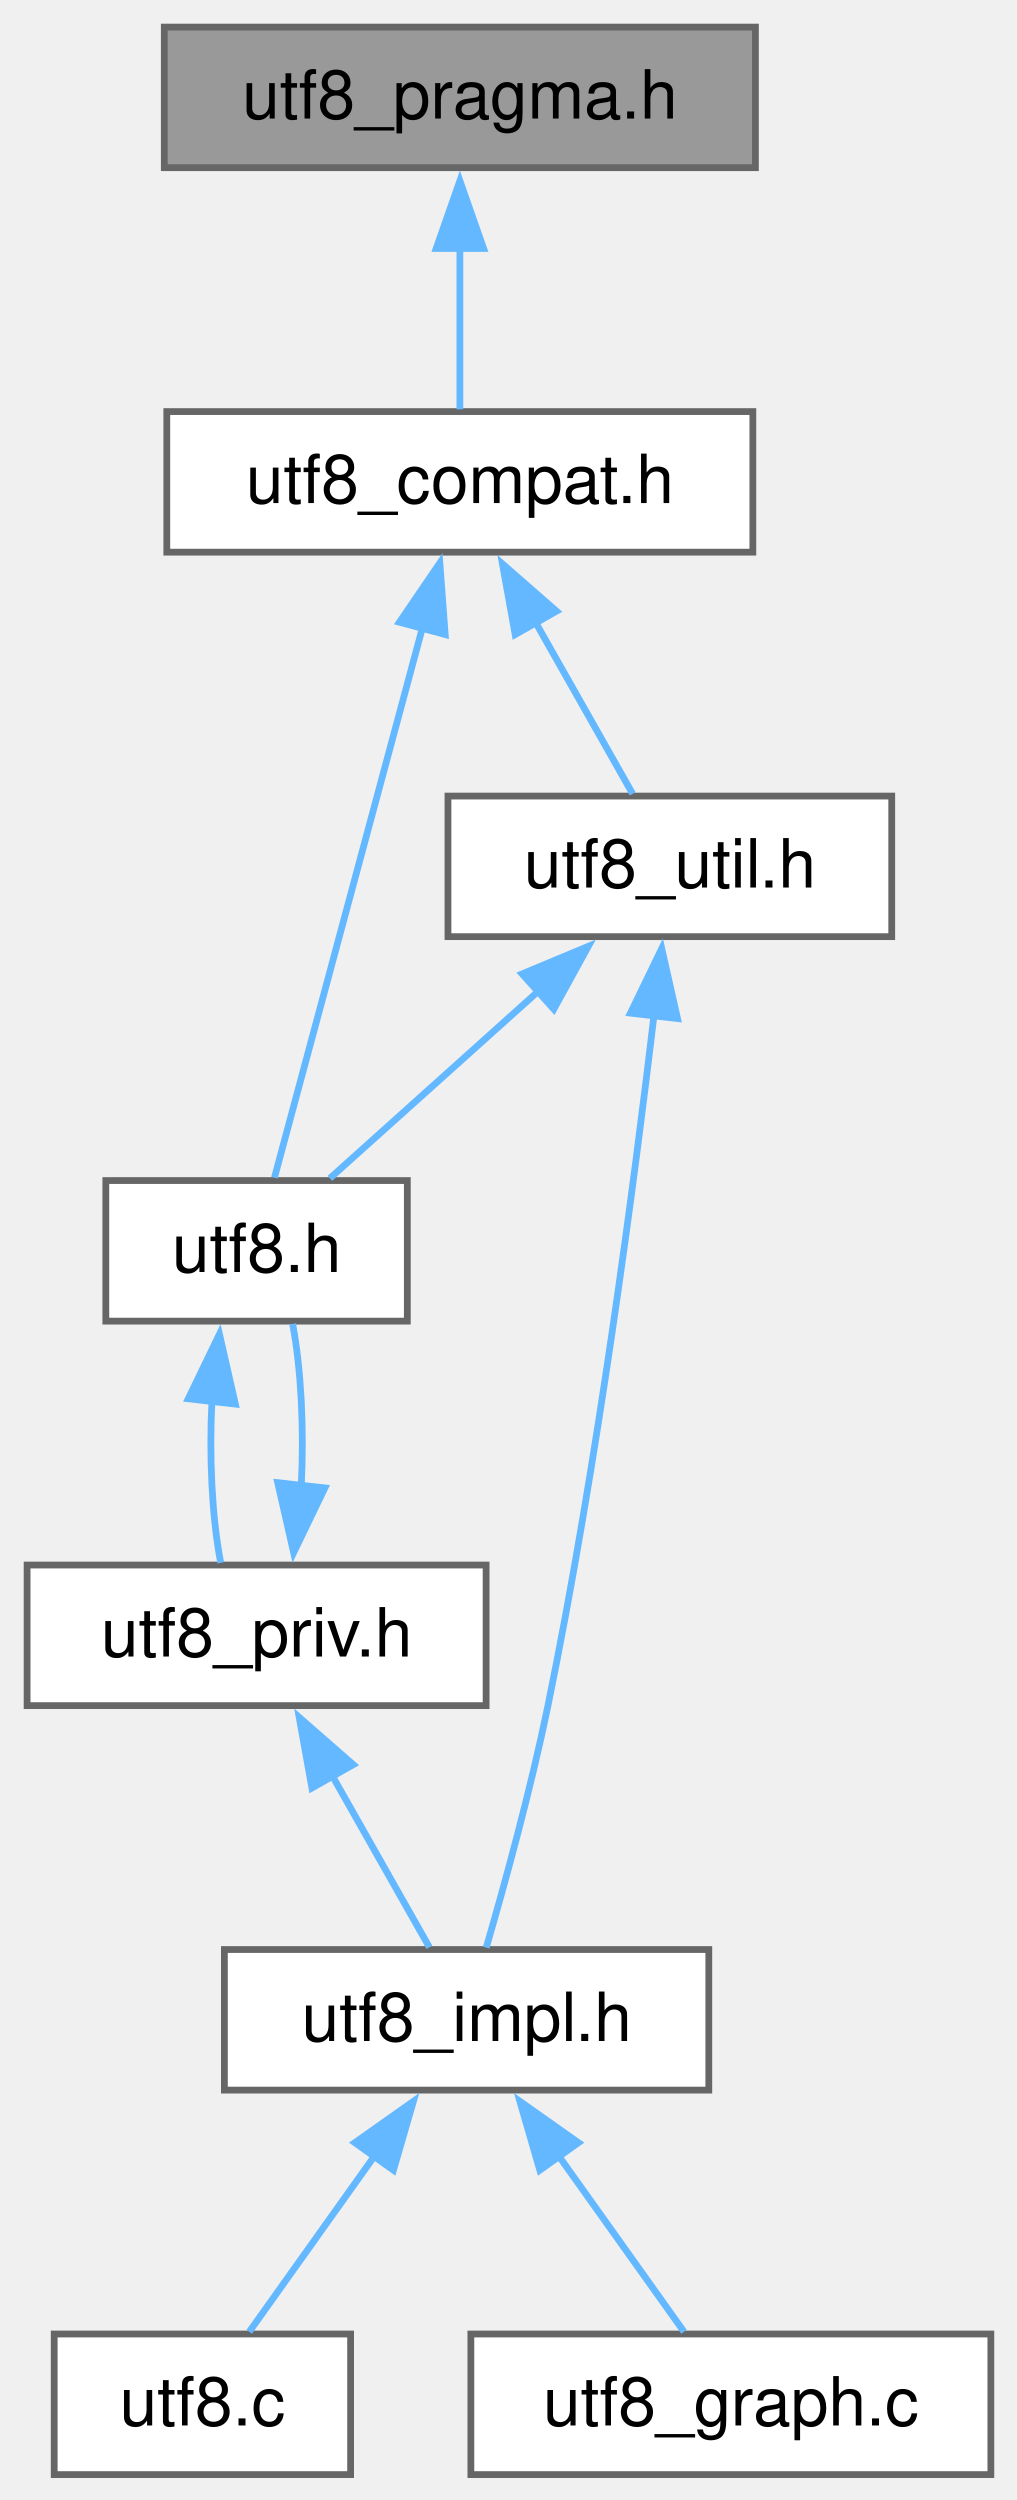
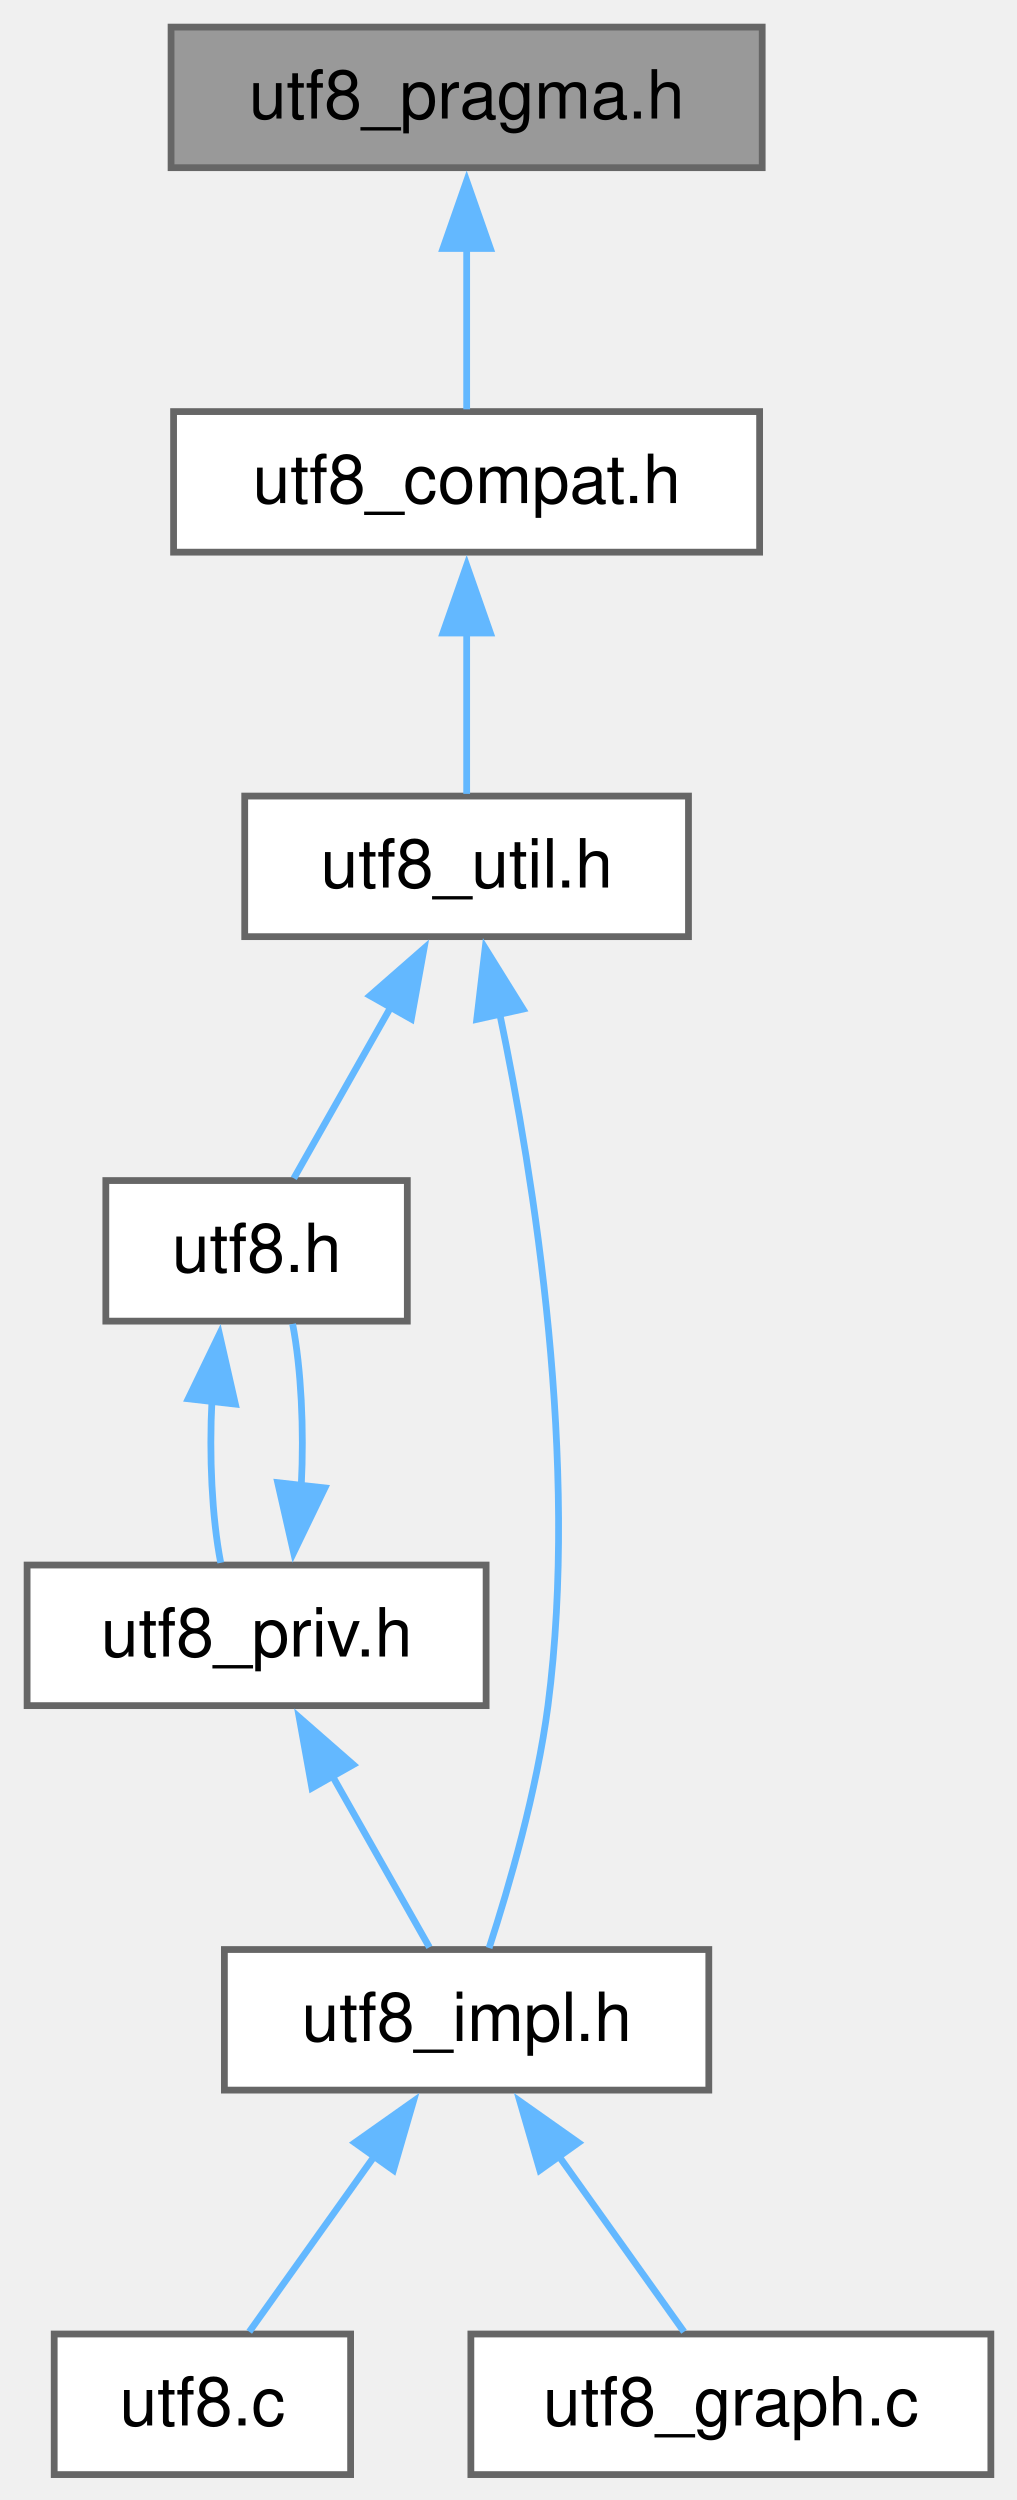
<svg xmlns="http://www.w3.org/2000/svg" xmlns:xlink="http://www.w3.org/1999/xlink" width="150pt" height="369pt" viewBox="0.00 0.00 150.00 369.00">
  <g id="graph0" class="graph" transform="scale(1 1) rotate(0) translate(4 365.25)">
    <g id="Node000001" class="node">
      <g id="a_Node000001">
        <a xlink:title="Cross-compiler pragma wrapper macros.">
-           <polygon fill="#999999" stroke="#666666" points="107.5,-361.25 20.25,-361.25 20.25,-340.5 107.5,-340.5 107.5,-361.25" />
-           <text xml:space="preserve" text-anchor="middle" x="63.88" y="-347.75" font-family="Helvetica,sans-Serif" font-size="10.00">utf8_pragma.h</text>
+           <polygon fill="#999999" stroke="#666666" points="108.5,-361.25 21.25,-361.25 21.25,-340.5 108.5,-340.5 108.5,-361.25" />
+           <text xml:space="preserve" text-anchor="middle" x="64.88" y="-347.75" font-family="Helvetica,sans-Serif" font-size="10.00">utf8_pragma.h</text>
        </a>
      </g>
    </g>
    <g id="Node000002" class="node">
      <g id="a_Node000002">
        <a xlink:href="../../dd/d13/utf8__compat_8h.html" target="_top" xlink:title=" ">
-           <polygon fill="white" stroke="#666666" points="107.12,-304.5 20.62,-304.5 20.62,-283.75 107.12,-283.75 107.12,-304.5" />
-           <text xml:space="preserve" text-anchor="middle" x="63.88" y="-291" font-family="Helvetica,sans-Serif" font-size="10.00">utf8_compat.h</text>
+           <polygon fill="white" stroke="#666666" points="108.12,-304.5 21.62,-304.5 21.62,-283.75 108.12,-283.75 108.12,-304.5" />
+           <text xml:space="preserve" text-anchor="middle" x="64.88" y="-291" font-family="Helvetica,sans-Serif" font-size="10.00">utf8_compat.h</text>
        </a>
      </g>
    </g>
    <g id="edge1_Node000001_Node000002" class="edge">
      <g id="a_edge1_Node000001_Node000002">
        <a xlink:title=" ">
-           <path fill="none" stroke="#63b8ff" d="M63.88,-328.63C63.88,-320.41 63.88,-311.43 63.88,-304.83" />
-           <polygon fill="#63b8ff" stroke="#63b8ff" points="60.38,-328.57 63.88,-338.57 67.38,-328.57 60.38,-328.57" />
+           <path fill="none" stroke="#63b8ff" d="M64.88,-328.63C64.88,-320.41 64.88,-311.43 64.88,-304.83" />
+           <polygon fill="#63b8ff" stroke="#63b8ff" points="61.38,-328.57 64.88,-338.57 68.38,-328.57 61.38,-328.57" />
        </a>
      </g>
    </g>
    <g id="Node000003" class="node">
      <g id="a_Node000003">
+         <a xlink:href="../../d3/db6/utf8__util_8h.html" target="_top" xlink:title=" ">
+           <polygon fill="white" stroke="#666666" points="97.62,-247.75 32.12,-247.75 32.12,-227 97.62,-227 97.62,-247.75" />
+           <text xml:space="preserve" text-anchor="middle" x="64.88" y="-234.25" font-family="Helvetica,sans-Serif" font-size="10.00">utf8_util.h</text>
+         </a>
+       </g>
+     </g>
+     <g id="edge2_Node000002_Node000003" class="edge">
+       <g id="a_edge2_Node000002_Node000003">
+         <a xlink:title=" ">
+           <path fill="none" stroke="#63b8ff" d="M64.88,-271.88C64.88,-263.66 64.88,-254.68 64.88,-248.08" />
+           <polygon fill="#63b8ff" stroke="#63b8ff" points="61.38,-271.82 64.88,-281.82 68.38,-271.82 61.38,-271.82" />
+         </a>
+       </g>
+     </g>
+     <g id="Node000004" class="node">
+       <g id="a_Node000004">
        <a xlink:href="../../db/d7c/utf8_8h.html" target="_top" xlink:title=" ">
          <polygon fill="white" stroke="#666666" points="56.12,-191 11.62,-191 11.62,-170.25 56.12,-170.25 56.12,-191" />
          <text xml:space="preserve" text-anchor="middle" x="33.88" y="-177.5" font-family="Helvetica,sans-Serif" font-size="10.00">utf8.h</text>
        </a>
      </g>
    </g>
-     <g id="edge2_Node000002_Node000003" class="edge">
-       <g id="a_edge2_Node000002_Node000003">
+     <g id="edge3_Node000003_Node000004" class="edge">
+       <g id="a_edge3_Node000003_Node000004">
        <a xlink:title=" ">
-           <path fill="none" stroke="#63b8ff" d="M58.34,-272.55C51.85,-248.45 41.38,-209.5 36.51,-191.43" />
-           <polygon fill="#63b8ff" stroke="#63b8ff" points="54.95,-273.41 60.92,-282.16 61.71,-271.59 54.95,-273.41" />
+           <path fill="none" stroke="#63b8ff" d="M53.66,-216.57C48.8,-207.98 43.32,-198.31 39.37,-191.33" />
+           <polygon fill="#63b8ff" stroke="#63b8ff" points="50.61,-218.29 58.59,-225.27 56.71,-214.84 50.61,-218.29" />
        </a>
      </g>
    </g>
-     <g id="Node000008" class="node">
-       <g id="a_Node000008">
-         <a xlink:href="../../d3/db6/utf8__util_8h.html" target="_top" xlink:title=" ">
-           <polygon fill="white" stroke="#666666" points="127.62,-247.75 62.12,-247.75 62.12,-227 127.62,-227 127.62,-247.75" />
-           <text xml:space="preserve" text-anchor="middle" x="94.88" y="-234.25" font-family="Helvetica,sans-Serif" font-size="10.00">utf8_util.h</text>
+     <g id="Node000006" class="node">
+       <g id="a_Node000006">
+         <a xlink:href="../../d8/dfc/utf8__impl_8h.html" target="_top" xlink:title=" ">
+           <polygon fill="white" stroke="#666666" points="100.62,-77.5 29.12,-77.5 29.12,-56.75 100.62,-56.75 100.62,-77.5" />
+           <text xml:space="preserve" text-anchor="middle" x="64.88" y="-64" font-family="Helvetica,sans-Serif" font-size="10.00">utf8_impl.h</text>
        </a>
      </g>
    </g>
-     <g id="edge8_Node000002_Node000008" class="edge">
-       <g id="a_edge8_Node000002_Node000008">
+     <g id="edge9_Node000003_Node000006" class="edge">
+       <g id="a_edge9_Node000003_Node000006">
        <a xlink:title=" ">
-           <path fill="none" stroke="#63b8ff" d="M75.09,-273.32C79.95,-264.73 85.43,-255.06 89.38,-248.08" />
-           <polygon fill="#63b8ff" stroke="#63b8ff" points="72.04,-271.59 70.16,-282.02 78.14,-275.04 72.04,-271.59" />
+           <path fill="none" stroke="#63b8ff" d="M69.74,-215.72C74.85,-191.27 81.53,-149.34 76.88,-113.5 75.24,-100.89 71.14,-86.8 68.19,-77.72" />
+           <polygon fill="#63b8ff" stroke="#63b8ff" points="66.37,-214.79 67.61,-225.31 73.2,-216.31 66.37,-214.79" />
        </a>
      </g>
    </g>
-     <g id="Node000004" class="node">
-       <g id="a_Node000004">
+     <g id="Node000005" class="node">
+       <g id="a_Node000005">
        <a xlink:href="../../d3/d30/utf8__priv_8h.html" target="_top" xlink:title="Including this private header before utf8.h prevents UTF8_PARSER_DESCRIPTOR from being undefined at t...">
          <polygon fill="white" stroke="#666666" points="67.75,-134.25 0,-134.25 0,-113.5 67.75,-113.5 67.75,-134.25" />
          <text xml:space="preserve" text-anchor="middle" x="33.88" y="-120.75" font-family="Helvetica,sans-Serif" font-size="10.00">utf8_priv.h</text>
        </a>
      </g>
    </g>
-     <g id="edge3_Node000003_Node000004" class="edge">
-       <g id="a_edge3_Node000003_Node000004">
+     <g id="edge4_Node000004_Node000005" class="edge">
+       <g id="a_edge4_Node000004_Node000005">
        <a xlink:title=" ">
          <path fill="none" stroke="#63b8ff" d="M27.29,-158.67C26.85,-150.38 27.28,-141.25 28.58,-134.58" />
          <polygon fill="#63b8ff" stroke="#63b8ff" points="23.78,-158.79 28.39,-168.33 30.74,-158 23.78,-158.79" />
        </a>
      </g>
    </g>
-     <g id="edge4_Node000004_Node000003" class="edge">
-       <g id="a_edge4_Node000004_Node000003">
+     <g id="edge5_Node000005_Node000004" class="edge">
+       <g id="a_edge5_Node000005_Node000004">
        <a xlink:title=" ">
          <path fill="none" stroke="#63b8ff" d="M40.47,-146.02C40.89,-154.22 40.46,-163.22 39.19,-169.84" />
          <polygon fill="#63b8ff" stroke="#63b8ff" points="43.95,-145.63 39.34,-136.08 36.99,-146.41 43.95,-145.63" />
        </a>
      </g>
    </g>
-     <g id="Node000005" class="node">
-       <g id="a_Node000005">
-         <a xlink:href="../../d8/dfc/utf8__impl_8h.html" target="_top" xlink:title=" ">
-           <polygon fill="white" stroke="#666666" points="100.62,-77.5 29.12,-77.5 29.12,-56.75 100.62,-56.75 100.62,-77.5" />
-           <text xml:space="preserve" text-anchor="middle" x="64.88" y="-64" font-family="Helvetica,sans-Serif" font-size="10.00">utf8_impl.h</text>
-         </a>
-       </g>
-     </g>
-     <g id="edge5_Node000004_Node000005" class="edge">
-       <g id="a_edge5_Node000004_Node000005">
+     <g id="edge6_Node000005_Node000006" class="edge">
+       <g id="a_edge6_Node000005_Node000006">
        <a xlink:title=" ">
          <path fill="none" stroke="#63b8ff" d="M45.09,-103.07C49.95,-94.48 55.43,-84.81 59.38,-77.83" />
          <polygon fill="#63b8ff" stroke="#63b8ff" points="42.04,-101.34 40.16,-111.77 48.14,-104.79 42.04,-101.34" />
        </a>
      </g>
    </g>
-     <g id="Node000006" class="node">
-       <g id="a_Node000006">
+     <g id="Node000007" class="node">
+       <g id="a_Node000007">
        <a xlink:href="../../df/d51/utf8_8c.html" target="_top" xlink:title=" ">
          <polygon fill="white" stroke="#666666" points="47.75,-20.75 4,-20.75 4,0 47.75,0 47.75,-20.75" />
          <text xml:space="preserve" text-anchor="middle" x="25.88" y="-7.25" font-family="Helvetica,sans-Serif" font-size="10.00">utf8.c</text>
        </a>
      </g>
    </g>
-     <g id="edge6_Node000005_Node000006" class="edge">
-       <g id="a_edge6_Node000005_Node000006">
+     <g id="edge7_Node000006_Node000007" class="edge">
+       <g id="a_edge7_Node000006_Node000007">
        <a xlink:title=" ">
          <path fill="none" stroke="#63b8ff" d="M51.38,-47.17C45.11,-38.38 37.93,-28.3 32.79,-21.08" />
          <polygon fill="#63b8ff" stroke="#63b8ff" points="48.37,-48.99 57.02,-55.1 54.07,-44.93 48.37,-48.99" />
        </a>
      </g>
    </g>
-     <g id="Node000007" class="node">
-       <g id="a_Node000007">
+     <g id="Node000008" class="node">
+       <g id="a_Node000008">
        <a xlink:href="../../d9/d0d/utf8__graph_8c.html" target="_top" xlink:title=" ">
          <polygon fill="white" stroke="#666666" points="142.25,-20.75 65.5,-20.75 65.5,0 142.25,0 142.25,-20.75" />
          <text xml:space="preserve" text-anchor="middle" x="103.88" y="-7.25" font-family="Helvetica,sans-Serif" font-size="10.00">utf8_graph.c</text>
        </a>
      </g>
    </g>
-     <g id="edge7_Node000005_Node000007" class="edge">
-       <g id="a_edge7_Node000005_Node000007">
+     <g id="edge8_Node000006_Node000008" class="edge">
+       <g id="a_edge8_Node000006_Node000008">
        <a xlink:title=" ">
          <path fill="none" stroke="#63b8ff" d="M78.37,-47.17C84.64,-38.38 91.82,-28.3 96.96,-21.08" />
          <polygon fill="#63b8ff" stroke="#63b8ff" points="75.68,-44.93 72.73,-55.1 81.38,-48.99 75.68,-44.93" />
        </a>
      </g>
    </g>
-     <g id="edge9_Node000008_Node000003" class="edge">
-       <g id="a_edge9_Node000008_Node000003">
-         <a xlink:title=" ">
-           <path fill="none" stroke="#63b8ff" d="M75.64,-219.11C65.42,-209.94 53.25,-199.01 44.69,-191.33" />
-           <polygon fill="#63b8ff" stroke="#63b8ff" points="73.06,-221.5 82.84,-225.58 77.74,-216.29 73.06,-221.5" />
-         </a>
-       </g>
-     </g>
-     <g id="edge10_Node000008_Node000005" class="edge">
-       <g id="a_edge10_Node000008_Node000005">
-         <a xlink:title=" ">
-           <path fill="none" stroke="#63b8ff" d="M92.56,-215.64C89.66,-191.12 84.17,-149.11 76.88,-113.5 74.32,-101.05 70.43,-86.92 67.77,-77.79" />
-           <polygon fill="#63b8ff" stroke="#63b8ff" points="89.05,-215.71 93.67,-225.25 96,-214.91 89.05,-215.71" />
-         </a>
-       </g>
-     </g>
  </g>
</svg>
